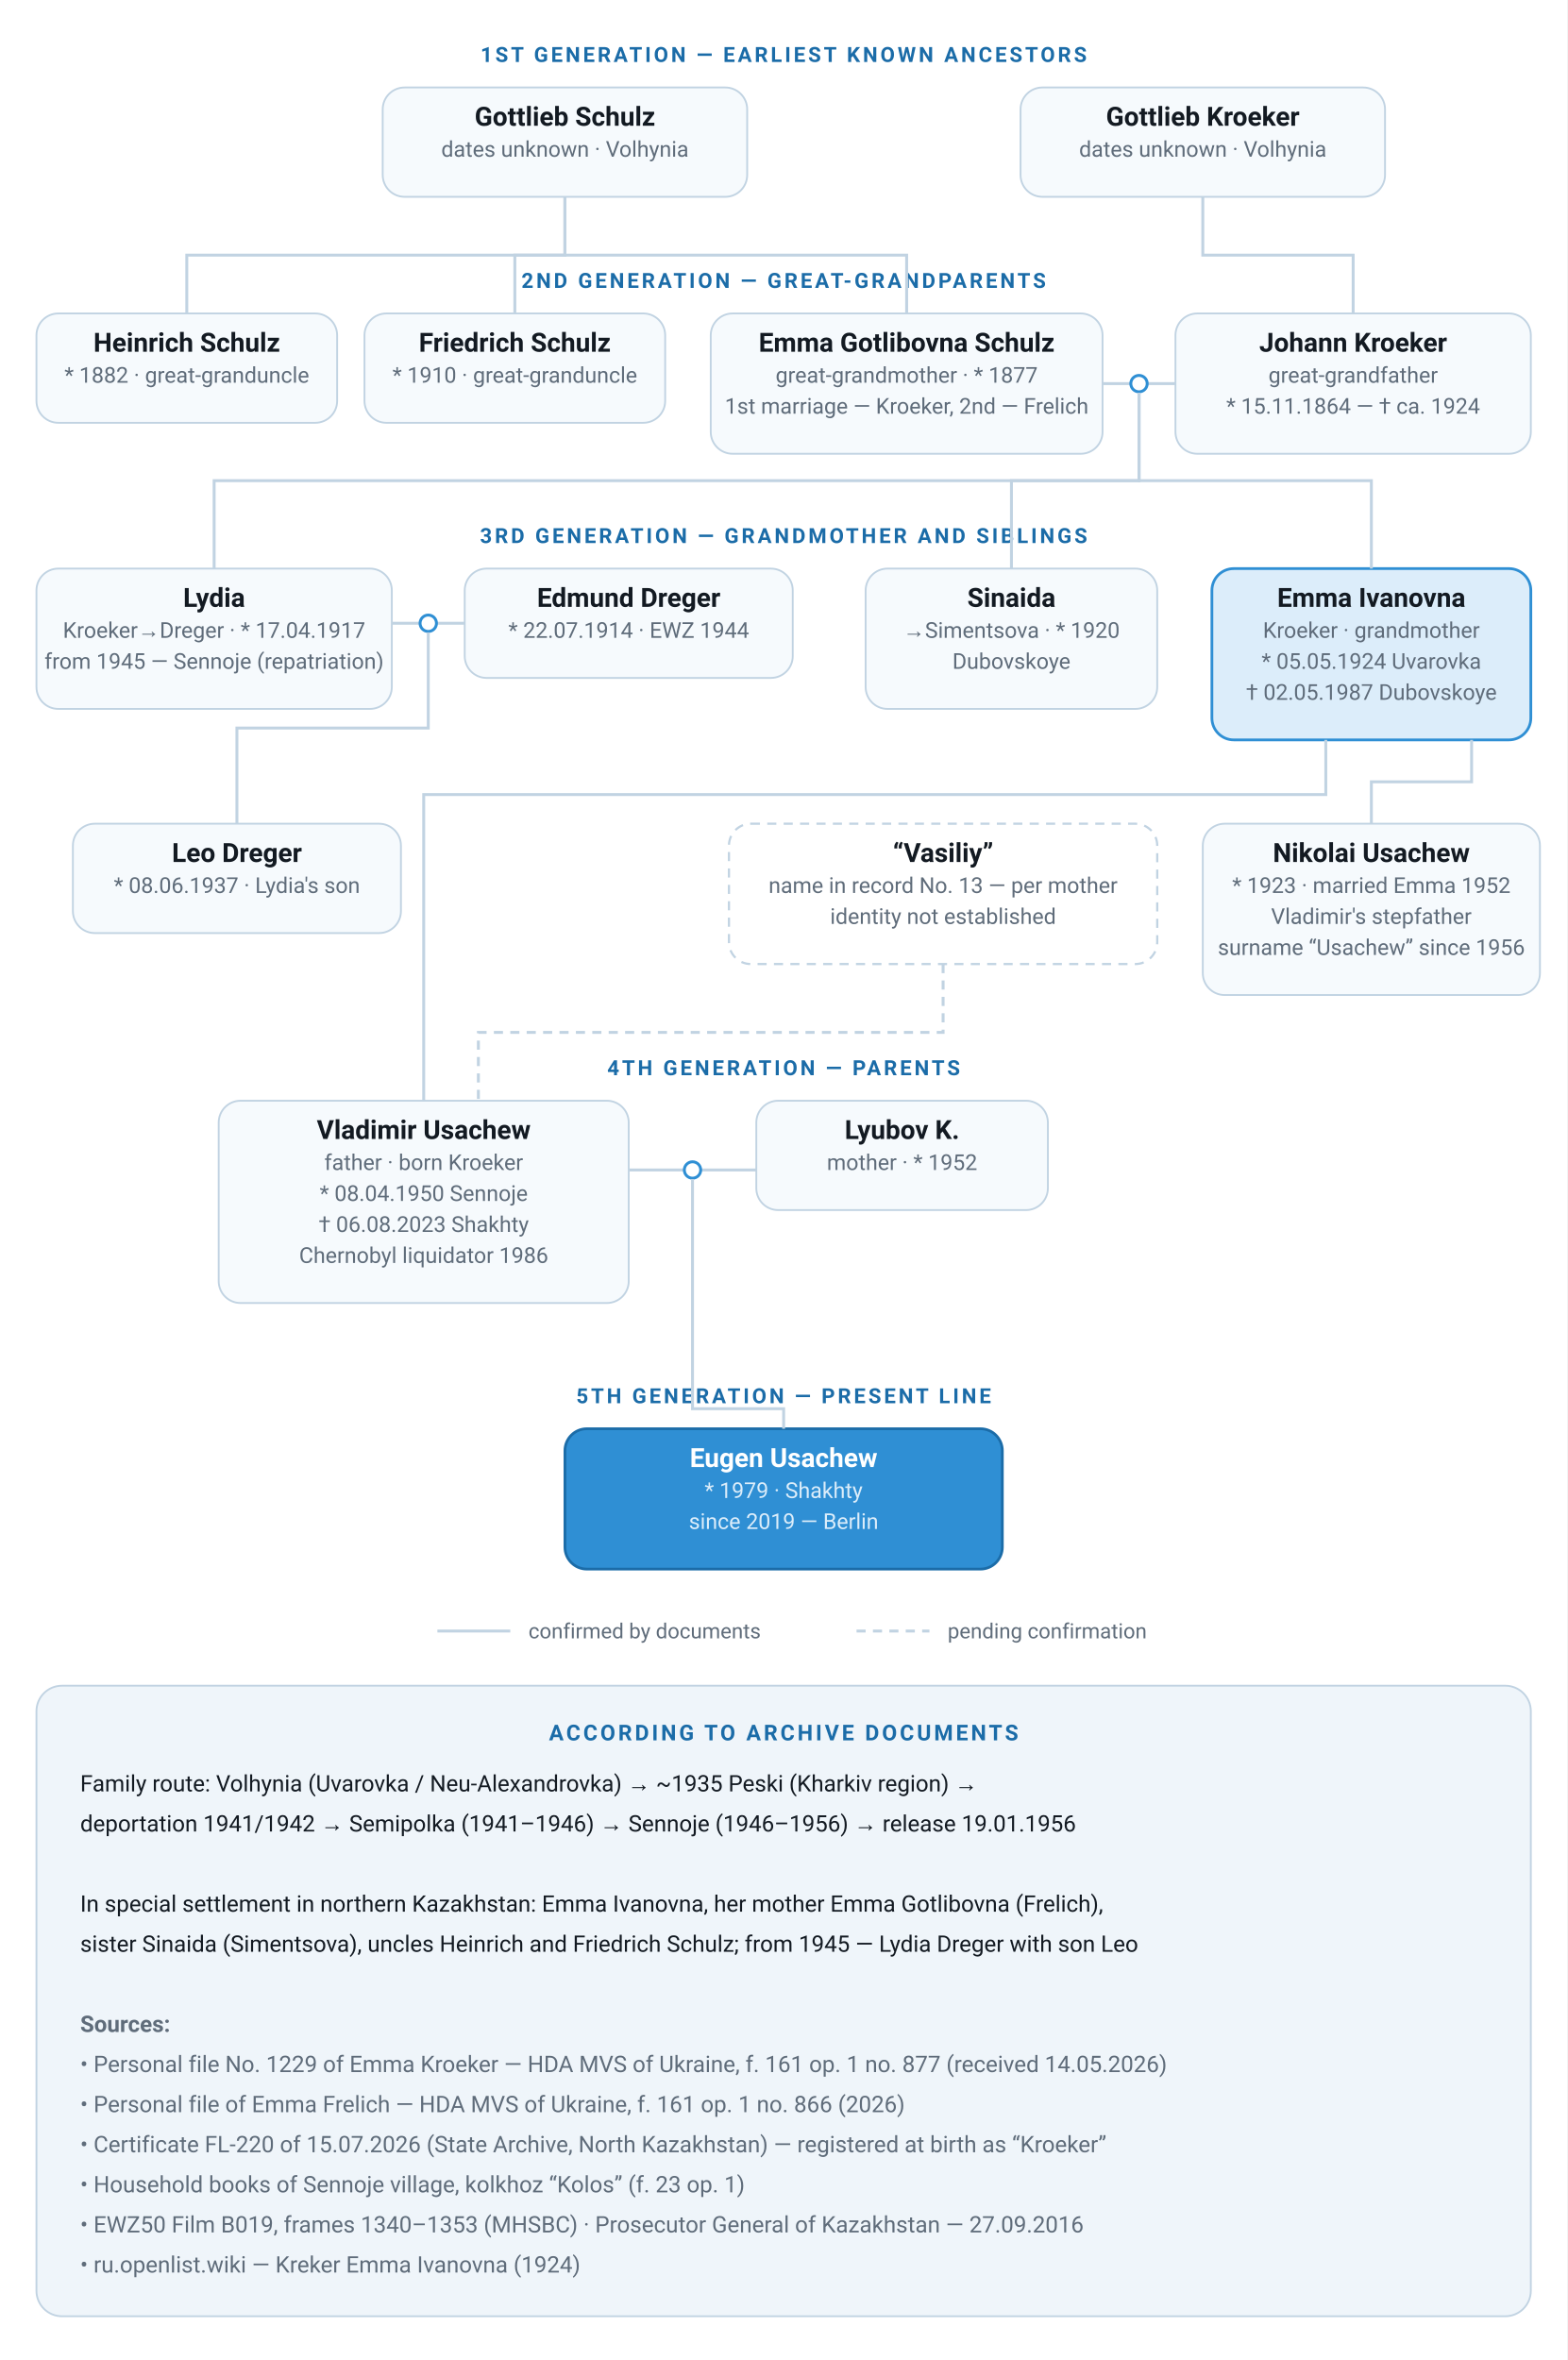
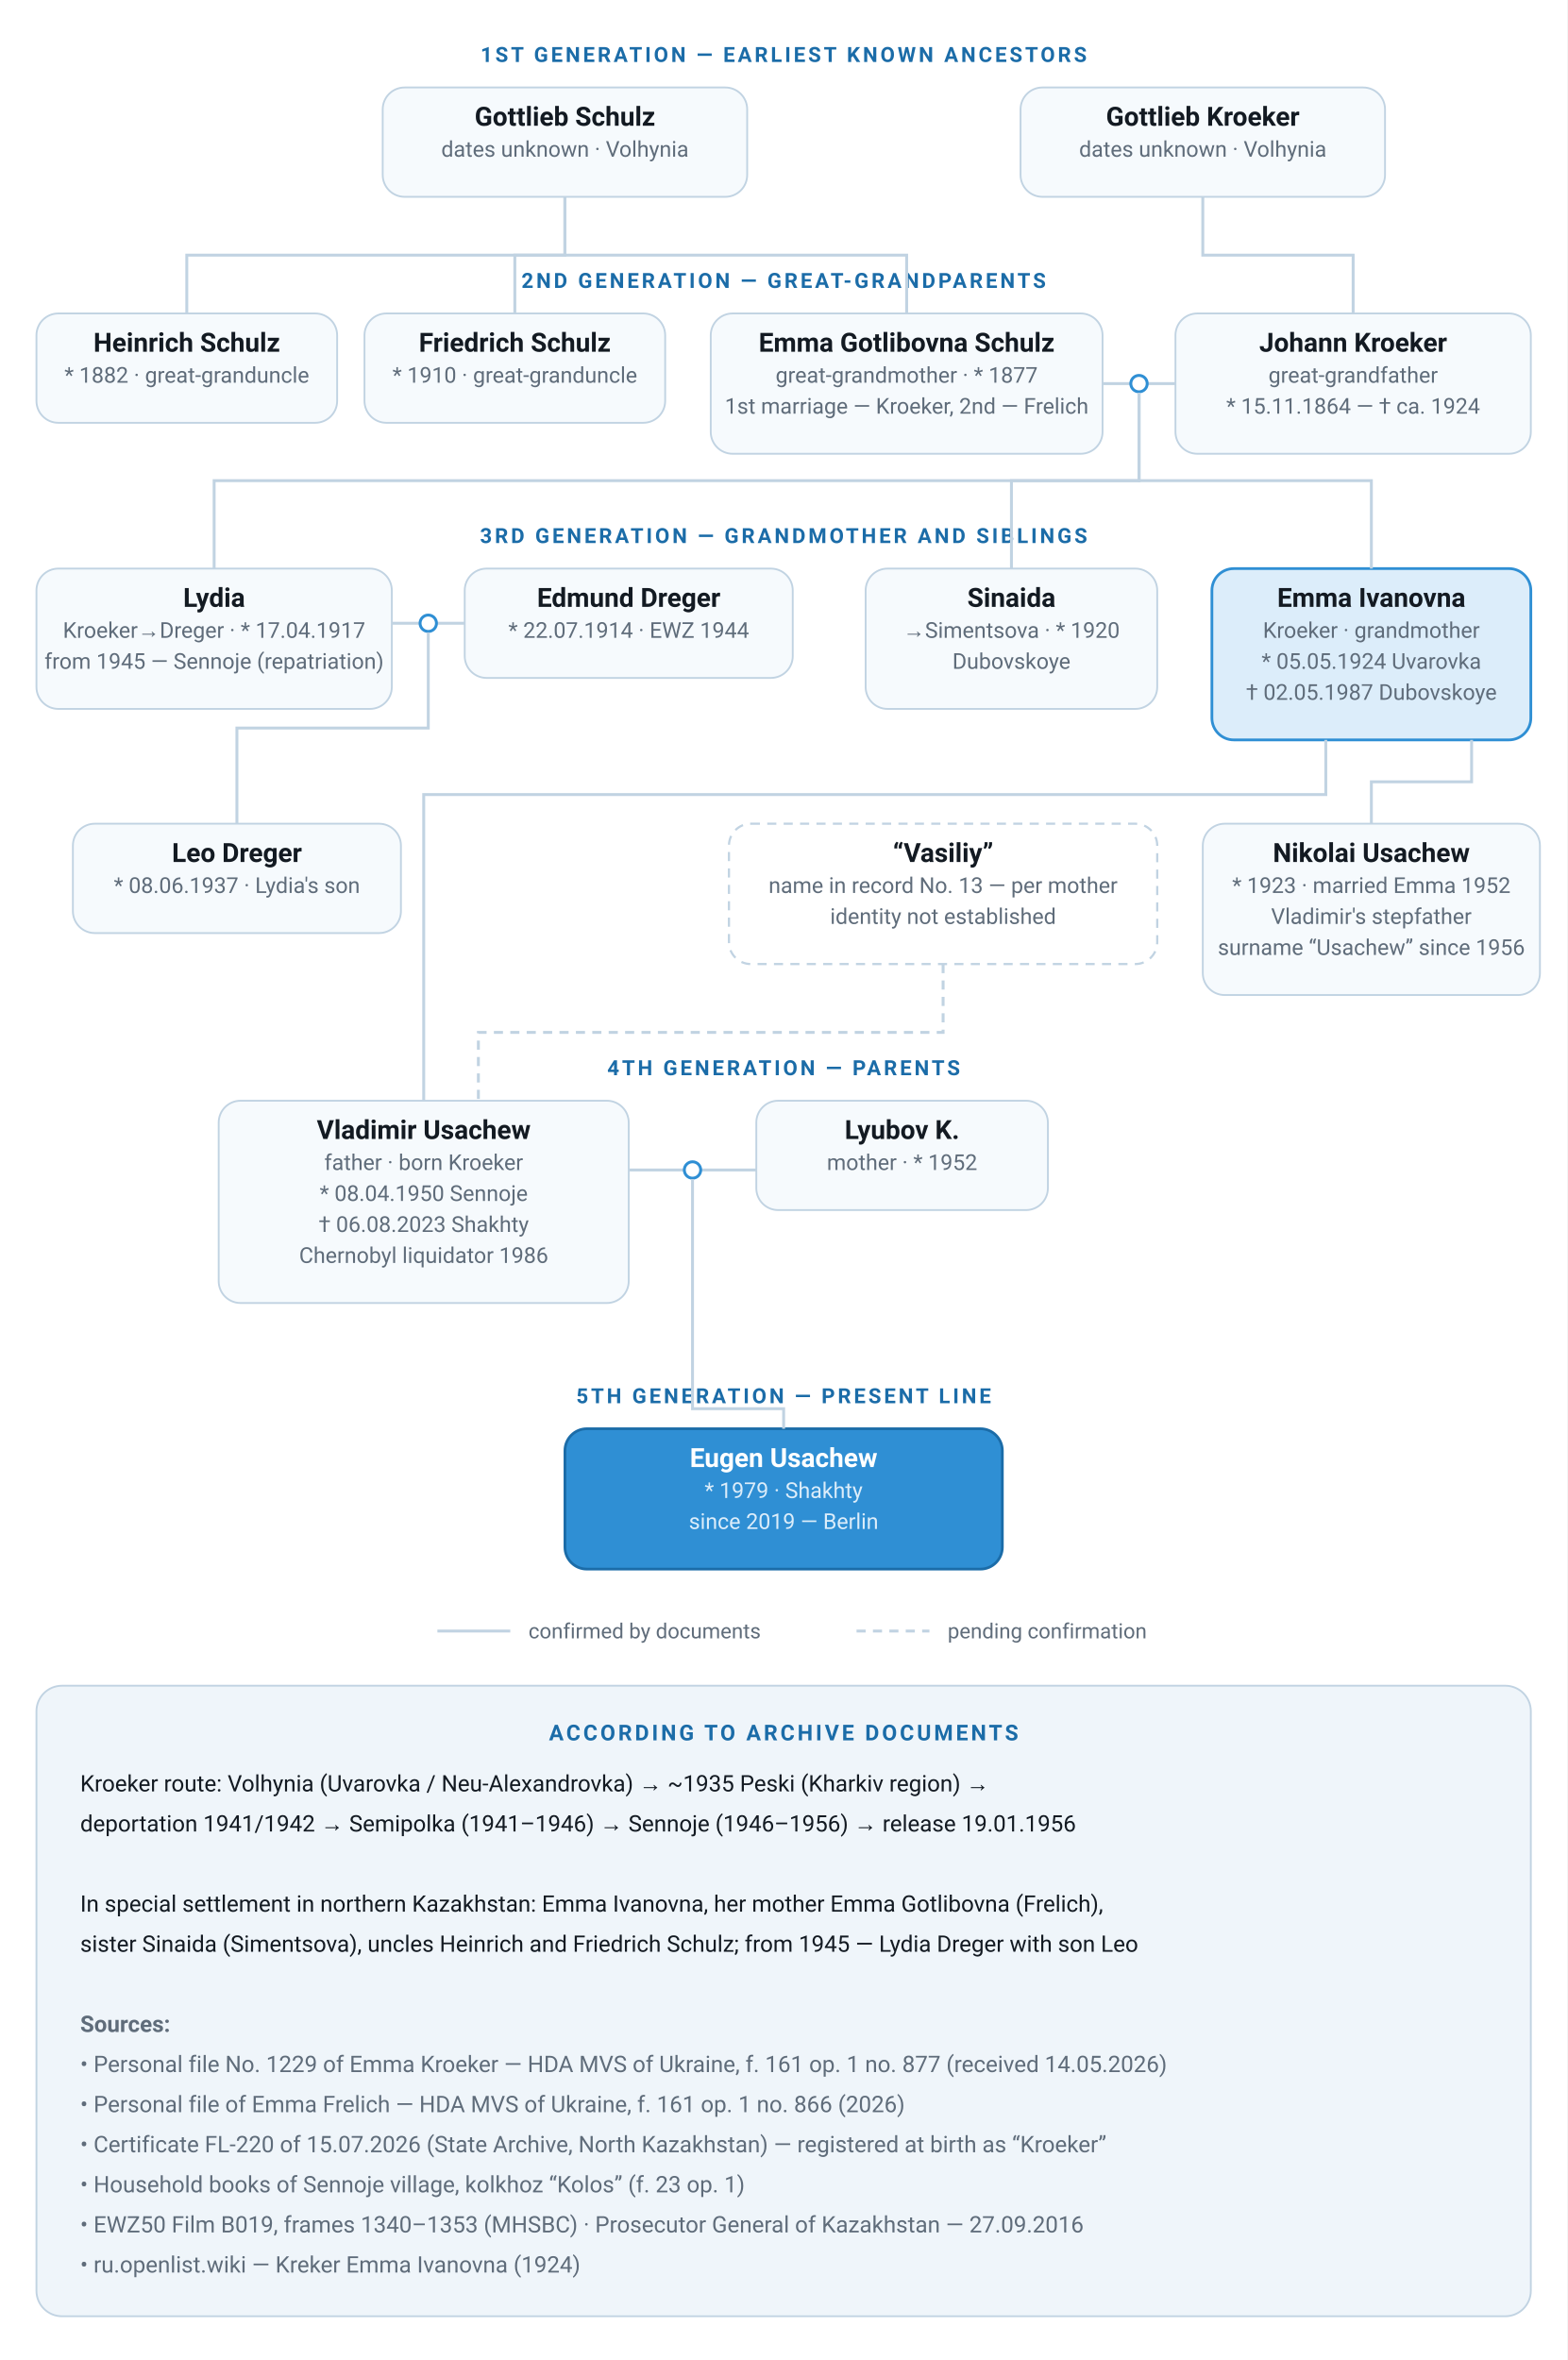
<svg xmlns="http://www.w3.org/2000/svg" width="100%" viewBox="0 0 860 1295" role="img" font-family="-apple-system, BlinkMacSystemFont, 'Segoe UI', Roboto, 'Helvetica Neue', Arial, sans-serif">
  <rect x="0" y="0" width="860" height="1295" fill="#ffffff" />
  <text x="430" y="34" text-anchor="middle" font-size="11.5" font-weight="700" letter-spacing="1.5" fill="#1b6ca8">1ST GENERATION — EARLIEST KNOWN ANCESTORS</text>
  <rect x="210" y="48" width="200" height="60" rx="12" fill="#f6fafd" stroke="#c1d3e2" stroke-width="1" />
  <text x="310" y="69" text-anchor="middle" font-size="14.5" font-weight="600" fill="#131a22">Gottlieb Schulz</text>
  <text x="310" y="86" text-anchor="middle" font-size="12" fill="#5f6c7a">dates unknown · Volhynia</text>
  <rect x="560" y="48" width="200" height="60" rx="12" fill="#f6fafd" stroke="#c1d3e2" stroke-width="1" />
  <text x="660" y="69" text-anchor="middle" font-size="14.5" font-weight="600" fill="#131a22">Gottlieb Kroeker</text>
  <text x="660" y="86" text-anchor="middle" font-size="12" fill="#5f6c7a">dates unknown · Volhynia</text>
  <text x="430" y="158" text-anchor="middle" font-size="11.5" font-weight="700" letter-spacing="1.5" fill="#1b6ca8">2ND GENERATION — GREAT-GRANDPARENTS</text>
  <rect x="20" y="172" width="165" height="60" rx="12" fill="#f6fafd" stroke="#c1d3e2" stroke-width="1" />
  <text x="102.5" y="193" text-anchor="middle" font-size="14.5" font-weight="600" fill="#131a22">Heinrich Schulz</text>
  <text x="102.5" y="210" text-anchor="middle" font-size="12" fill="#5f6c7a">* 1882 · great-granduncle</text>
  <rect x="200" y="172" width="165" height="60" rx="12" fill="#f6fafd" stroke="#c1d3e2" stroke-width="1" />
  <text x="282.5" y="193" text-anchor="middle" font-size="14.5" font-weight="600" fill="#131a22">Friedrich Schulz</text>
  <text x="282.5" y="210" text-anchor="middle" font-size="12" fill="#5f6c7a">* 1910 · great-granduncle</text>
  <rect x="390" y="172" width="215" height="77" rx="12" fill="#f6fafd" stroke="#c1d3e2" stroke-width="1" />
  <text x="497.5" y="193" text-anchor="middle" font-size="14.5" font-weight="600" fill="#131a22">Emma Gotlibovna Schulz</text>
  <text x="497.5" y="210" text-anchor="middle" font-size="12" fill="#5f6c7a">great-grandmother · * 1877</text>
  <text x="497.5" y="227" text-anchor="middle" font-size="12" fill="#5f6c7a">1st marriage — Kroeker, 2nd — Frelich</text>
  <rect x="645" y="172" width="195" height="77" rx="12" fill="#f6fafd" stroke="#c1d3e2" stroke-width="1" />
  <text x="742.5" y="193" text-anchor="middle" font-size="14.5" font-weight="600" fill="#131a22">Johann Kroeker</text>
  <text x="742.5" y="210" text-anchor="middle" font-size="12" fill="#5f6c7a">great-grandfather</text>
  <text x="742.5" y="227" text-anchor="middle" font-size="12" fill="#5f6c7a">* 15.11.1864 — † ca. 1924</text>
  <path d="M 310 108 V 140 H 102.5 V 172" stroke="#c1d3e2" stroke-width="1.6" fill="none" />
  <path d="M 310 108 V 140 H 282.5 V 172" stroke="#c1d3e2" stroke-width="1.6" fill="none" />
  <path d="M 310 108 V 140 H 497.5 V 172" stroke="#c1d3e2" stroke-width="1.6" fill="none" />
  <path d="M 660 108 V 140 H 742.5 V 172" stroke="#c1d3e2" stroke-width="1.6" fill="none" />
  <path d="M 605 210.5 L 645 210.5" stroke="#c1d3e2" stroke-width="1.6" fill="none" />
  <circle cx="625" cy="210.5" r="4.5" fill="#ffffff" stroke="#2f8fd4" stroke-width="1.6" />
  <text x="430" y="298" text-anchor="middle" font-size="11.5" font-weight="700" letter-spacing="1.5" fill="#1b6ca8">3RD GENERATION — GRANDMOTHER AND SIBLINGS</text>
  <rect x="20" y="312" width="195" height="77" rx="12" fill="#f6fafd" stroke="#c1d3e2" stroke-width="1" />
  <text x="117.5" y="333" text-anchor="middle" font-size="14.5" font-weight="600" fill="#131a22">Lydia</text>
  <text x="117.5" y="350" text-anchor="middle" font-size="12" fill="#5f6c7a">Kroeker→Dreger · * 17.04.1917</text>
  <text x="117.5" y="367" text-anchor="middle" font-size="12" fill="#5f6c7a">from 1945 — Sennoje (repatriation)</text>
  <rect x="255" y="312" width="180" height="60" rx="12" fill="#f6fafd" stroke="#c1d3e2" stroke-width="1" />
  <text x="345" y="333" text-anchor="middle" font-size="14.5" font-weight="600" fill="#131a22">Edmund Dreger</text>
  <text x="345" y="350" text-anchor="middle" font-size="12" fill="#5f6c7a">* 22.07.1914 · EWZ 1944</text>
  <rect x="475" y="312" width="160" height="77" rx="12" fill="#f6fafd" stroke="#c1d3e2" stroke-width="1" />
  <text x="555" y="333" text-anchor="middle" font-size="14.5" font-weight="600" fill="#131a22">Sinaida</text>
  <text x="555" y="350" text-anchor="middle" font-size="12" fill="#5f6c7a">→Simentsova · * 1920</text>
  <text x="555" y="367" text-anchor="middle" font-size="12" fill="#5f6c7a">Dubovskoye</text>
  <rect x="665" y="312" width="175" height="94" rx="12" fill="#dcedfa" stroke="#2f8fd4" stroke-width="1.5" />
  <text x="752.5" y="333" text-anchor="middle" font-size="14.5" font-weight="600" fill="#131a22">Emma Ivanovna</text>
  <text x="752.5" y="350" text-anchor="middle" font-size="12" fill="#5f6c7a">Kroeker · grandmother</text>
  <text x="752.5" y="367" text-anchor="middle" font-size="12" fill="#5f6c7a">* 05.05.1924 Uvarovka</text>
  <text x="752.5" y="384" text-anchor="middle" font-size="12" fill="#5f6c7a">† 02.05.1987 Dubovskoye</text>
  <path d="M 625 215.5 V 263.75 H 117.5 V 312" stroke="#c1d3e2" stroke-width="1.6" fill="none" />
  <path d="M 625 215.5 V 263.75 H 555 V 312" stroke="#c1d3e2" stroke-width="1.6" fill="none" />
  <path d="M 625 215.5 V 263.75 H 752.5 V 312" stroke="#c1d3e2" stroke-width="1.6" fill="none" />
  <path d="M 215 342 L 255 342" stroke="#c1d3e2" stroke-width="1.6" fill="none" />
  <circle cx="235" cy="342" r="4.5" fill="#ffffff" stroke="#2f8fd4" stroke-width="1.6" />
  <rect x="40" y="452" width="180" height="60" rx="12" fill="#f6fafd" stroke="#c1d3e2" stroke-width="1" />
  <text x="130" y="473" text-anchor="middle" font-size="14.5" font-weight="600" fill="#131a22">Leo Dreger</text>
  <text x="130" y="490" text-anchor="middle" font-size="12" fill="#5f6c7a">* 08.06.1937 · Lydia's son</text>
  <path d="M 235 347 V 399.5 H 130 V 452" stroke="#c1d3e2" stroke-width="1.6" fill="none" />
  <rect x="400" y="452" width="235" height="77" rx="12" fill="#ffffff" stroke="#c1d3e2" stroke-width="1.2" stroke-dasharray="5,4" />
  <text x="517.5" y="473" text-anchor="middle" font-size="14.5" font-weight="600" fill="#131a22">“Vasiliy”</text>
  <text x="517.5" y="490" text-anchor="middle" font-size="12" fill="#5f6c7a">name in record No. 13 — per mother</text>
  <text x="517.5" y="507" text-anchor="middle" font-size="12" fill="#5f6c7a">identity not established</text>
  <rect x="660" y="452" width="185" height="94" rx="12" fill="#f6fafd" stroke="#c1d3e2" stroke-width="1" />
  <text x="752.5" y="473" text-anchor="middle" font-size="14.5" font-weight="600" fill="#131a22">Nikolai Usachew</text>
  <text x="752.5" y="490" text-anchor="middle" font-size="12" fill="#5f6c7a">* 1923 · married Emma 1952</text>
  <text x="752.5" y="507" text-anchor="middle" font-size="12" fill="#5f6c7a">Vladimir's stepfather</text>
  <text x="752.5" y="524" text-anchor="middle" font-size="12" fill="#5f6c7a">surname “Usachew” since 1956</text>
  <path d="M 807.5 406 V 429 H 752.5 V 452" stroke="#c1d3e2" stroke-width="1.6" fill="none" />
  <text x="430" y="590" text-anchor="middle" font-size="11.5" font-weight="700" letter-spacing="1.5" fill="#1b6ca8">4TH GENERATION — PARENTS</text>
  <rect x="120" y="604" width="225" height="111" rx="12" fill="#f6fafd" stroke="#c1d3e2" stroke-width="1" />
  <text x="232.5" y="625" text-anchor="middle" font-size="14.5" font-weight="600" fill="#131a22">Vladimir Usachew</text>
  <text x="232.5" y="642" text-anchor="middle" font-size="12" fill="#5f6c7a">father · born Kroeker</text>
  <text x="232.5" y="659" text-anchor="middle" font-size="12" fill="#5f6c7a">* 08.04.1950 Sennoje</text>
  <text x="232.5" y="676" text-anchor="middle" font-size="12" fill="#5f6c7a">† 06.08.2023 Shakhty</text>
  <text x="232.5" y="693" text-anchor="middle" font-size="12" fill="#5f6c7a">Chernobyl liquidator 1986</text>
  <rect x="415" y="604" width="160" height="60" rx="12" fill="#f6fafd" stroke="#c1d3e2" stroke-width="1" />
  <text x="495" y="625" text-anchor="middle" font-size="14.5" font-weight="600" fill="#131a22">Lyubov K.</text>
  <text x="495" y="642" text-anchor="middle" font-size="12" fill="#5f6c7a">mother · * 1952</text>
  <path d="M 727.5 406 V 436 H 232.5 V 604" stroke="#c1d3e2" stroke-width="1.6" fill="none" />
  <path d="M 517.5 529 V 566.5 H 262.5 V 604" stroke="#c1d3e2" stroke-width="1.6" fill="none" stroke-dasharray="5,4" />
  <path d="M 345 642 L 415 642" stroke="#c1d3e2" stroke-width="1.6" fill="none" />
  <circle cx="380" cy="642" r="4.5" fill="#ffffff" stroke="#2f8fd4" stroke-width="1.6" />
  <text x="430" y="770" text-anchor="middle" font-size="11.5" font-weight="700" letter-spacing="1.5" fill="#1b6ca8">5TH GENERATION — PRESENT LINE</text>
  <rect x="310" y="784" width="240" height="77" rx="12" fill="#2f8fd4" stroke="#1b6ca8" stroke-width="1.5" />
  <text x="430" y="805" text-anchor="middle" font-size="14.5" font-weight="600" fill="#ffffff">Eugen Usachew</text>
  <text x="430" y="822" text-anchor="middle" font-size="12" fill="#dcedfa">* 1979 · Shakhty</text>
  <text x="430" y="839" text-anchor="middle" font-size="12" fill="#dcedfa">since 2019 — Berlin</text>
  <path d="M 380 647 L 380 762" stroke="#c1d3e2" stroke-width="1.6" fill="none" />
  <path d="M 380 762 V 773 H 430 V 784" stroke="#c1d3e2" stroke-width="1.6" fill="none" />
  <line x1="240" y1="895" x2="280" y2="895" stroke="#c1d3e2" stroke-width="1.6" />
  <text x="290" y="899" font-size="11.5" fill="#5f6c7a">confirmed by documents</text>
  <line x1="470" y1="895" x2="510" y2="895" stroke="#c1d3e2" stroke-width="1.6" stroke-dasharray="5,4" />
  <text x="520" y="899" font-size="11.5" fill="#5f6c7a">pending confirmation</text>
  <rect x="20" y="925" width="820" height="346" rx="14" fill="#eff5fa" stroke="#c1d3e2" stroke-width="1" />
  <text x="430" y="955" text-anchor="middle" font-size="12" font-weight="700" letter-spacing="1.5" fill="#1b6ca8">ACCORDING TO ARCHIVE DOCUMENTS</text>
-   <text x="44" y="983" font-size="12.5" fill="#131a22">Family route: Volhynia (Uvarovka / Neu-Alexandrovka) → ~1935 Peski (Kharkiv region) →</text>
+   <text x="44" y="983" font-size="12.5" fill="#131a22">Kroeker route: Volhynia (Uvarovka / Neu-Alexandrovka) → ~1935 Peski (Kharkiv region) →</text>
  <text x="44" y="1005" font-size="12.5" fill="#131a22">deportation 1941/1942 → Semipolka (1941–1946) → Sennoje (1946–1956) → release 19.01.1956</text>
  <text x="44" y="1049" font-size="12.5" fill="#131a22">In special settlement in northern Kazakhstan: Emma Ivanovna, her mother Emma Gotlibovna (Frelich),</text>
  <text x="44" y="1071" font-size="12.5" fill="#131a22">sister Sinaida (Simentsova), uncles Heinrich and Friedrich Schulz; from 1945 — Lydia Dreger with son Leo</text>
  <text x="44" y="1115" font-size="12.5" font-weight="600" fill="#5f6c7a">Sources:</text>
  <text x="44" y="1137" font-size="12.5" fill="#5f6c7a">• Personal file No. 1229 of Emma Kroeker — HDA MVS of Ukraine, f. 161 op. 1 no. 877 (received 14.05.2026)</text>
  <text x="44" y="1159" font-size="12.5" fill="#5f6c7a">• Personal file of Emma Frelich — HDA MVS of Ukraine, f. 161 op. 1 no. 866 (2026)</text>
  <text x="44" y="1181" font-size="12.5" fill="#5f6c7a">• Certificate FL-220 of 15.07.2026 (State Archive, North Kazakhstan) — registered at birth as “Kroeker”</text>
  <text x="44" y="1203" font-size="12.5" fill="#5f6c7a">• Household books of Sennoje village, kolkhoz “Kolos” (f. 23 op. 1)</text>
  <text x="44" y="1225" font-size="12.5" fill="#5f6c7a">• EWZ50 Film B019, frames 1340–1353 (MHSBC) · Prosecutor General of Kazakhstan — 27.09.2016</text>
  <text x="44" y="1247" font-size="12.5" fill="#5f6c7a">• ru.openlist.wiki — Kreker Emma Ivanovna (1924)</text>
</svg>
